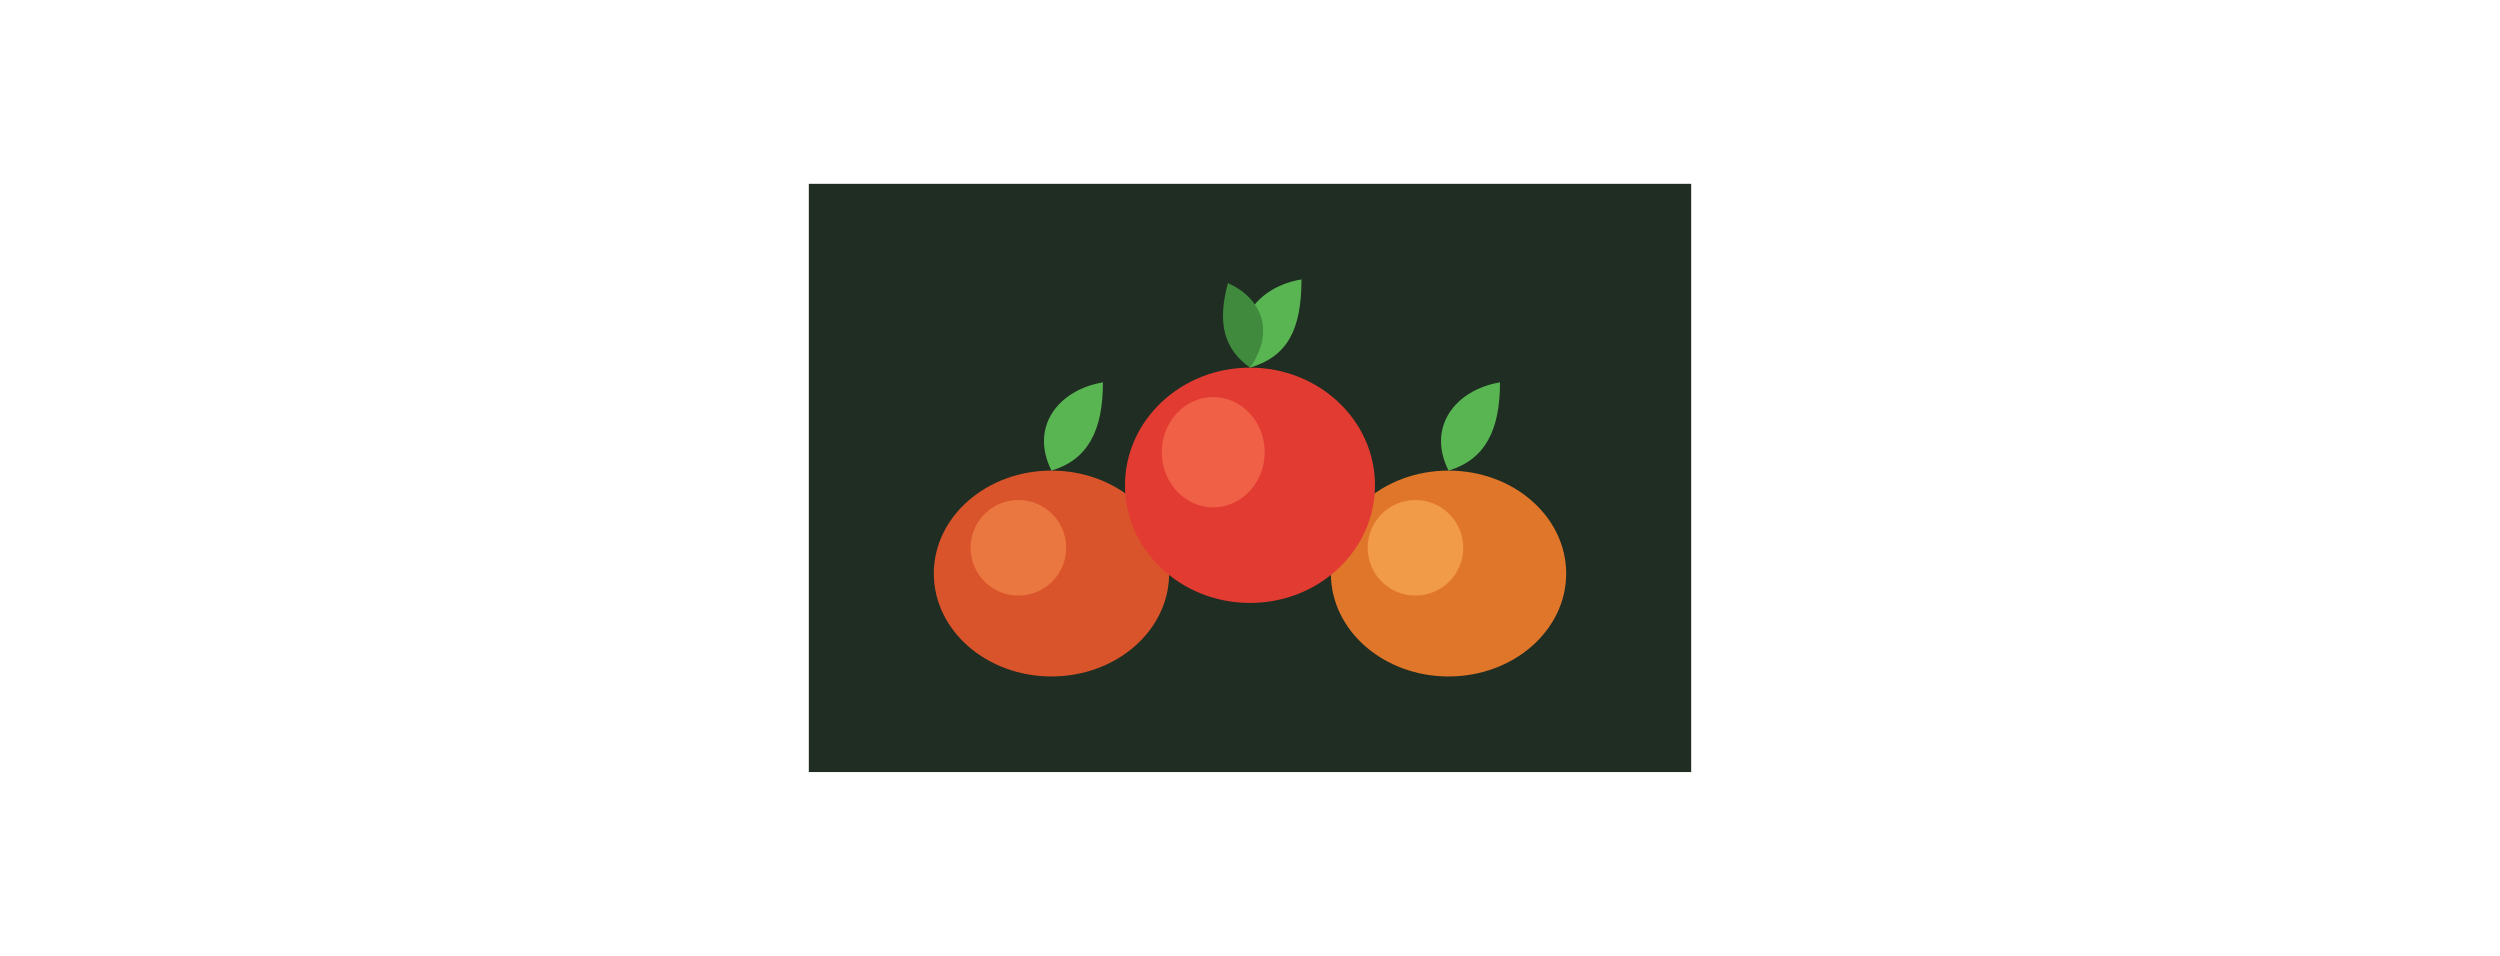
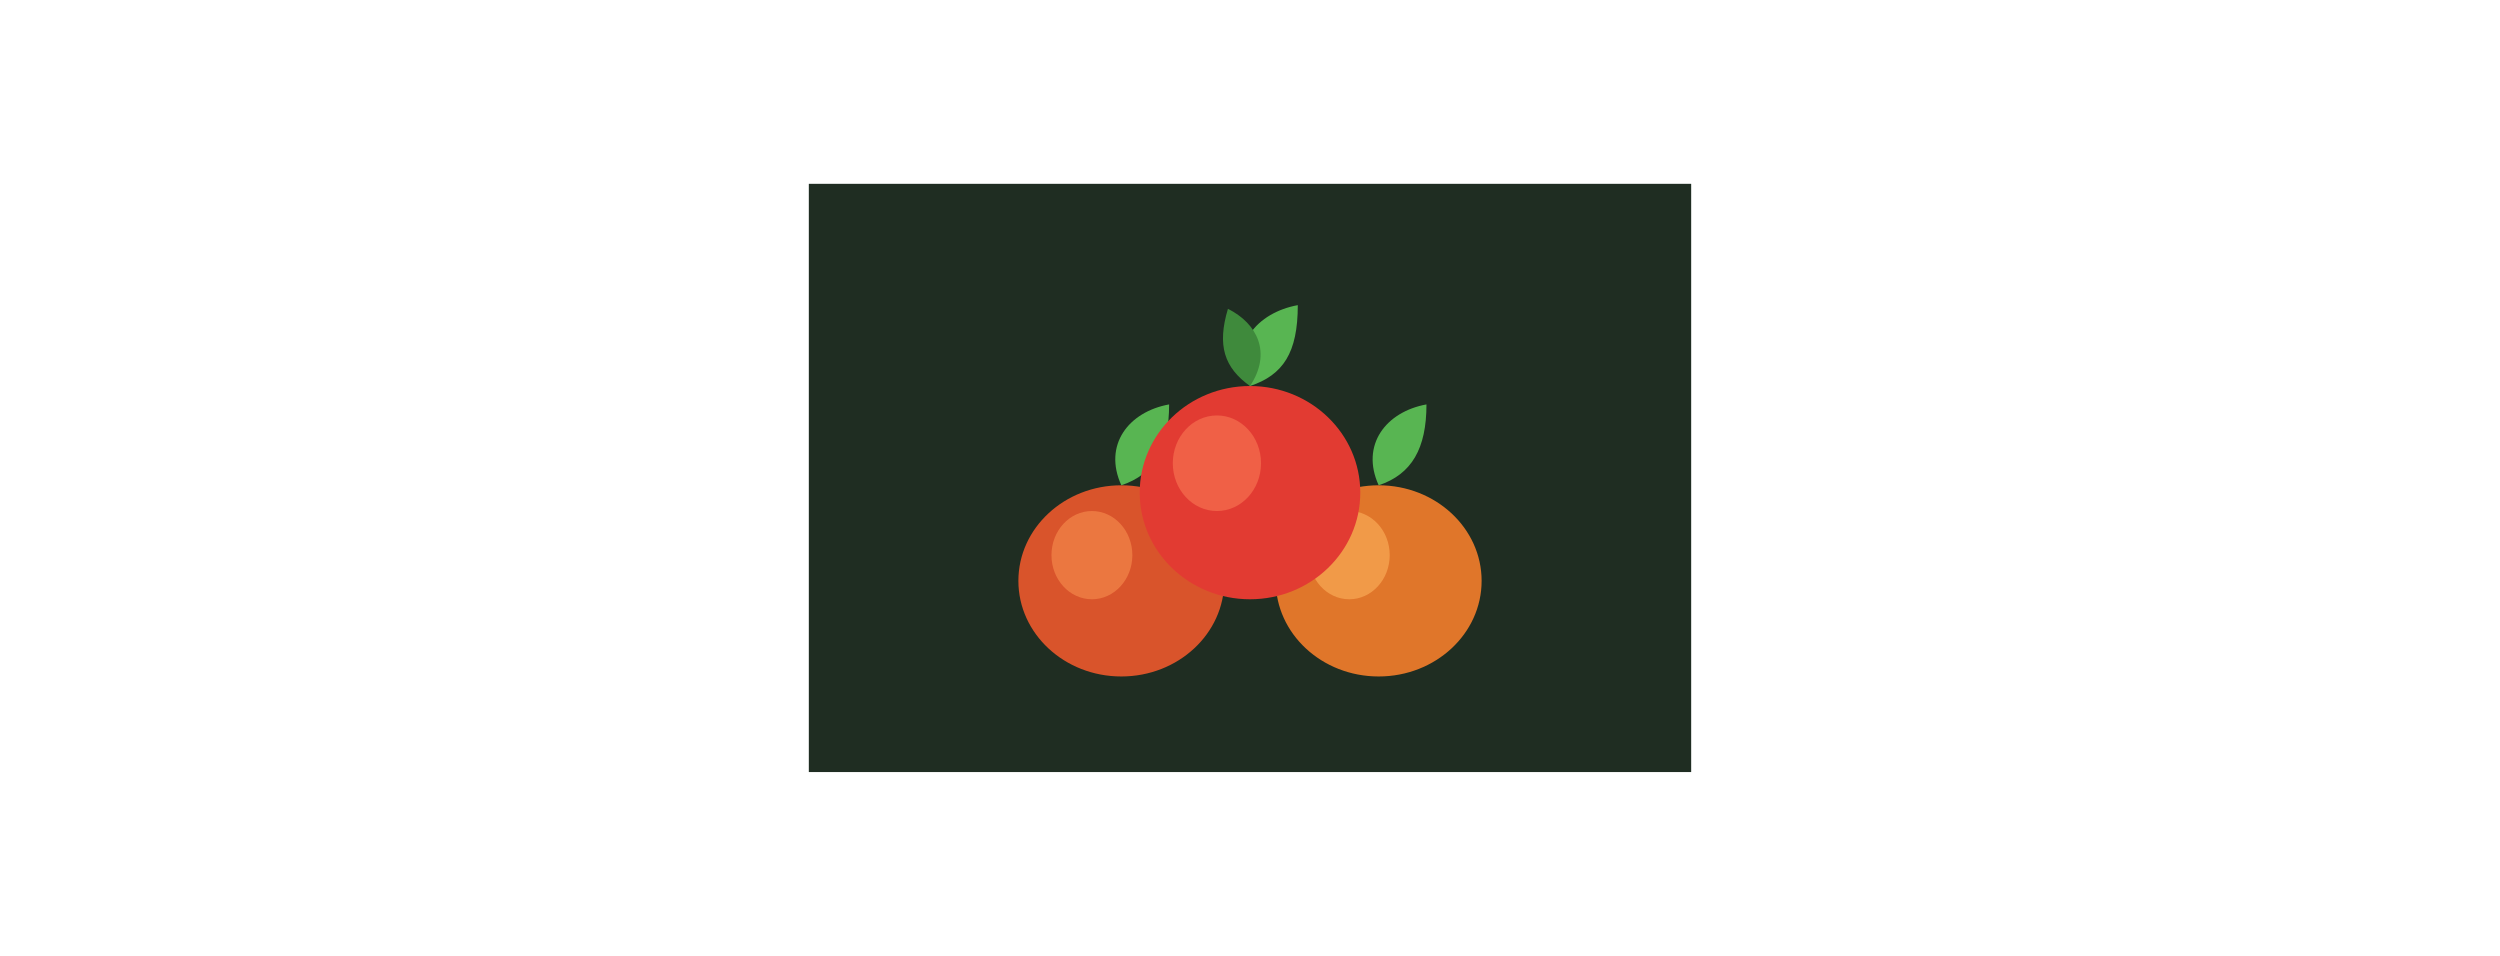
<svg xmlns="http://www.w3.org/2000/svg" width="100%" viewBox="0 0 680 260" role="img" style="">
  <rect x="220" y="50" width="240" height="160" fill="#1f2d22" style="fill:rgb(31, 45, 34);stroke:none;color:rgb(11, 11, 11);stroke-width:1px;stroke-linecap:butt;stroke-linejoin:miter;opacity:1;font-family:anthropic-sans, -apple-system, BlinkMacSystemFont, &quot;Segoe UI&quot;, sans-serif;font-size:16px;font-weight:400;text-anchor:start;dominant-baseline:auto" />
-   <ellipse cx="286" cy="156" rx="32" ry="28" fill="#d9542b" style="fill:rgb(217, 84, 43);stroke:none;color:rgb(11, 11, 11);stroke-width:1px;stroke-linecap:butt;stroke-linejoin:miter;opacity:1;font-family:anthropic-sans, -apple-system, BlinkMacSystemFont, &quot;Segoe UI&quot;, sans-serif;font-size:16px;font-weight:400;text-anchor:start;dominant-baseline:auto" />
-   <ellipse cx="277" cy="149" rx="13" ry="13" fill="#ef7d44" opacity="0.85" style="fill:rgb(239, 125, 68);stroke:none;color:rgb(11, 11, 11);stroke-width:1px;stroke-linecap:butt;stroke-linejoin:miter;opacity:0.85;font-family:anthropic-sans, -apple-system, BlinkMacSystemFont, &quot;Segoe UI&quot;, sans-serif;font-size:16px;font-weight:400;text-anchor:start;dominant-baseline:auto" />
-   <path d="M286 128 C280 116 288 106 300 104 C300 117 296 125 286 128 Z" fill="#58b552" style="fill:rgb(88, 181, 82);stroke:none;color:rgb(11, 11, 11);stroke-width:1px;stroke-linecap:butt;stroke-linejoin:miter;opacity:1;font-family:anthropic-sans, -apple-system, BlinkMacSystemFont, &quot;Segoe UI&quot;, sans-serif;font-size:16px;font-weight:400;text-anchor:start;dominant-baseline:auto" />
-   <ellipse cx="394" cy="156" rx="32" ry="28" fill="#e0762a" style="fill:rgb(224, 118, 42);stroke:none;color:rgb(11, 11, 11);stroke-width:1px;stroke-linecap:butt;stroke-linejoin:miter;opacity:1;font-family:anthropic-sans, -apple-system, BlinkMacSystemFont, &quot;Segoe UI&quot;, sans-serif;font-size:16px;font-weight:400;text-anchor:start;dominant-baseline:auto" />
-   <ellipse cx="385" cy="149" rx="13" ry="13" fill="#f5a04e" opacity="0.85" style="fill:rgb(245, 160, 78);stroke:none;color:rgb(11, 11, 11);stroke-width:1px;stroke-linecap:butt;stroke-linejoin:miter;opacity:0.85;font-family:anthropic-sans, -apple-system, BlinkMacSystemFont, &quot;Segoe UI&quot;, sans-serif;font-size:16px;font-weight:400;text-anchor:start;dominant-baseline:auto" />
-   <path d="M394 128 C388 116 396 106 408 104 C408 117 404 125 394 128 Z" fill="#58b552" style="fill:rgb(88, 181, 82);stroke:none;color:rgb(11, 11, 11);stroke-width:1px;stroke-linecap:butt;stroke-linejoin:miter;opacity:1;font-family:anthropic-sans, -apple-system, BlinkMacSystemFont, &quot;Segoe UI&quot;, sans-serif;font-size:16px;font-weight:400;text-anchor:start;dominant-baseline:auto" />
-   <ellipse cx="340" cy="132" rx="34" ry="32" fill="#e23b32" style="fill:rgb(226, 59, 50);stroke:none;color:rgb(11, 11, 11);stroke-width:1px;stroke-linecap:butt;stroke-linejoin:miter;opacity:1;font-family:anthropic-sans, -apple-system, BlinkMacSystemFont, &quot;Segoe UI&quot;, sans-serif;font-size:16px;font-weight:400;text-anchor:start;dominant-baseline:auto" />
-   <ellipse cx="330" cy="123" rx="14" ry="15" fill="#f2664a" opacity="0.85" style="fill:rgb(242, 102, 74);stroke:none;color:rgb(11, 11, 11);stroke-width:1px;stroke-linecap:butt;stroke-linejoin:miter;opacity:0.85;font-family:anthropic-sans, -apple-system, BlinkMacSystemFont, &quot;Segoe UI&quot;, sans-serif;font-size:16px;font-weight:400;text-anchor:start;dominant-baseline:auto" />
-   <path d="M340 100 C334 88 342 78 354 76 C354 90 350 97 340 100 Z" fill="#58b552" style="fill:rgb(88, 181, 82);stroke:none;color:rgb(11, 11, 11);stroke-width:1px;stroke-linecap:butt;stroke-linejoin:miter;opacity:1;font-family:anthropic-sans, -apple-system, BlinkMacSystemFont, &quot;Segoe UI&quot;, sans-serif;font-size:16px;font-weight:400;text-anchor:start;dominant-baseline:auto" />
-   <path d="M340 100 C347 90 343 81 334 77 C331 88 333 95 340 100 Z" fill="#3f8a3c" style="fill:rgb(63, 138, 60);stroke:none;color:rgb(11, 11, 11);stroke-width:1px;stroke-linecap:butt;stroke-linejoin:miter;opacity:1;font-family:anthropic-sans, -apple-system, BlinkMacSystemFont, &quot;Segoe UI&quot;, sans-serif;font-size:16px;font-weight:400;text-anchor:start;dominant-baseline:auto" />
+   <ellipse cx="305" cy="158" rx="28" ry="26" fill="#d9542b" style="fill:rgb(217, 84, 43);stroke:none;color:rgb(11, 11, 11);stroke-width:1px;stroke-linecap:butt;stroke-linejoin:miter;opacity:1;font-family:anthropic-sans, -apple-system, BlinkMacSystemFont, &quot;Segoe UI&quot;, sans-serif;font-size:16px;font-weight:400;text-anchor:start;dominant-baseline:auto" />
+   <ellipse cx="297" cy="151" rx="11" ry="12" fill="#ef7d44" opacity="0.85" style="fill:rgb(239, 125, 68);stroke:none;color:rgb(11, 11, 11);stroke-width:1px;stroke-linecap:butt;stroke-linejoin:miter;opacity:0.85;font-family:anthropic-sans, -apple-system, BlinkMacSystemFont, &quot;Segoe UI&quot;, sans-serif;font-size:16px;font-weight:400;text-anchor:start;dominant-baseline:auto" />
+   <path d="M305 132 C300 121 307 112 318 110 C318 122 314 129 305 132 Z" fill="#58b552" style="fill:rgb(88, 181, 82);stroke:none;color:rgb(11, 11, 11);stroke-width:1px;stroke-linecap:butt;stroke-linejoin:miter;opacity:1;font-family:anthropic-sans, -apple-system, BlinkMacSystemFont, &quot;Segoe UI&quot;, sans-serif;font-size:16px;font-weight:400;text-anchor:start;dominant-baseline:auto" />
+   <ellipse cx="375" cy="158" rx="28" ry="26" fill="#e0762a" style="fill:rgb(224, 118, 42);stroke:none;color:rgb(11, 11, 11);stroke-width:1px;stroke-linecap:butt;stroke-linejoin:miter;opacity:1;font-family:anthropic-sans, -apple-system, BlinkMacSystemFont, &quot;Segoe UI&quot;, sans-serif;font-size:16px;font-weight:400;text-anchor:start;dominant-baseline:auto" />
+   <ellipse cx="367" cy="151" rx="11" ry="12" fill="#f5a04e" opacity="0.85" style="fill:rgb(245, 160, 78);stroke:none;color:rgb(11, 11, 11);stroke-width:1px;stroke-linecap:butt;stroke-linejoin:miter;opacity:0.85;font-family:anthropic-sans, -apple-system, BlinkMacSystemFont, &quot;Segoe UI&quot;, sans-serif;font-size:16px;font-weight:400;text-anchor:start;dominant-baseline:auto" />
+   <path d="M375 132 C370 121 377 112 388 110 C388 122 384 129 375 132 Z" fill="#58b552" style="fill:rgb(88, 181, 82);stroke:none;color:rgb(11, 11, 11);stroke-width:1px;stroke-linecap:butt;stroke-linejoin:miter;opacity:1;font-family:anthropic-sans, -apple-system, BlinkMacSystemFont, &quot;Segoe UI&quot;, sans-serif;font-size:16px;font-weight:400;text-anchor:start;dominant-baseline:auto" />
+   <ellipse cx="340" cy="134" rx="30" ry="29" fill="#e23b32" style="fill:rgb(226, 59, 50);stroke:none;color:rgb(11, 11, 11);stroke-width:1px;stroke-linecap:butt;stroke-linejoin:miter;opacity:1;font-family:anthropic-sans, -apple-system, BlinkMacSystemFont, &quot;Segoe UI&quot;, sans-serif;font-size:16px;font-weight:400;text-anchor:start;dominant-baseline:auto" />
+   <ellipse cx="331" cy="126" rx="12" ry="13" fill="#f2664a" opacity="0.85" style="fill:rgb(242, 102, 74);stroke:none;color:rgb(11, 11, 11);stroke-width:1px;stroke-linecap:butt;stroke-linejoin:miter;opacity:0.85;font-family:anthropic-sans, -apple-system, BlinkMacSystemFont, &quot;Segoe UI&quot;, sans-serif;font-size:16px;font-weight:400;text-anchor:start;dominant-baseline:auto" />
+   <path d="M340 105 C334 94 342 85 353 83 C353 96 349 102 340 105 Z" fill="#58b552" style="fill:rgb(88, 181, 82);stroke:none;color:rgb(11, 11, 11);stroke-width:1px;stroke-linecap:butt;stroke-linejoin:miter;opacity:1;font-family:anthropic-sans, -apple-system, BlinkMacSystemFont, &quot;Segoe UI&quot;, sans-serif;font-size:16px;font-weight:400;text-anchor:start;dominant-baseline:auto" />
+   <path d="M340 105 C346 96 342 88 334 84 C331 94 333 100 340 105 Z" fill="#3f8a3c" style="fill:rgb(63, 138, 60);stroke:none;color:rgb(11, 11, 11);stroke-width:1px;stroke-linecap:butt;stroke-linejoin:miter;opacity:1;font-family:anthropic-sans, -apple-system, BlinkMacSystemFont, &quot;Segoe UI&quot;, sans-serif;font-size:16px;font-weight:400;text-anchor:start;dominant-baseline:auto" />
</svg>
